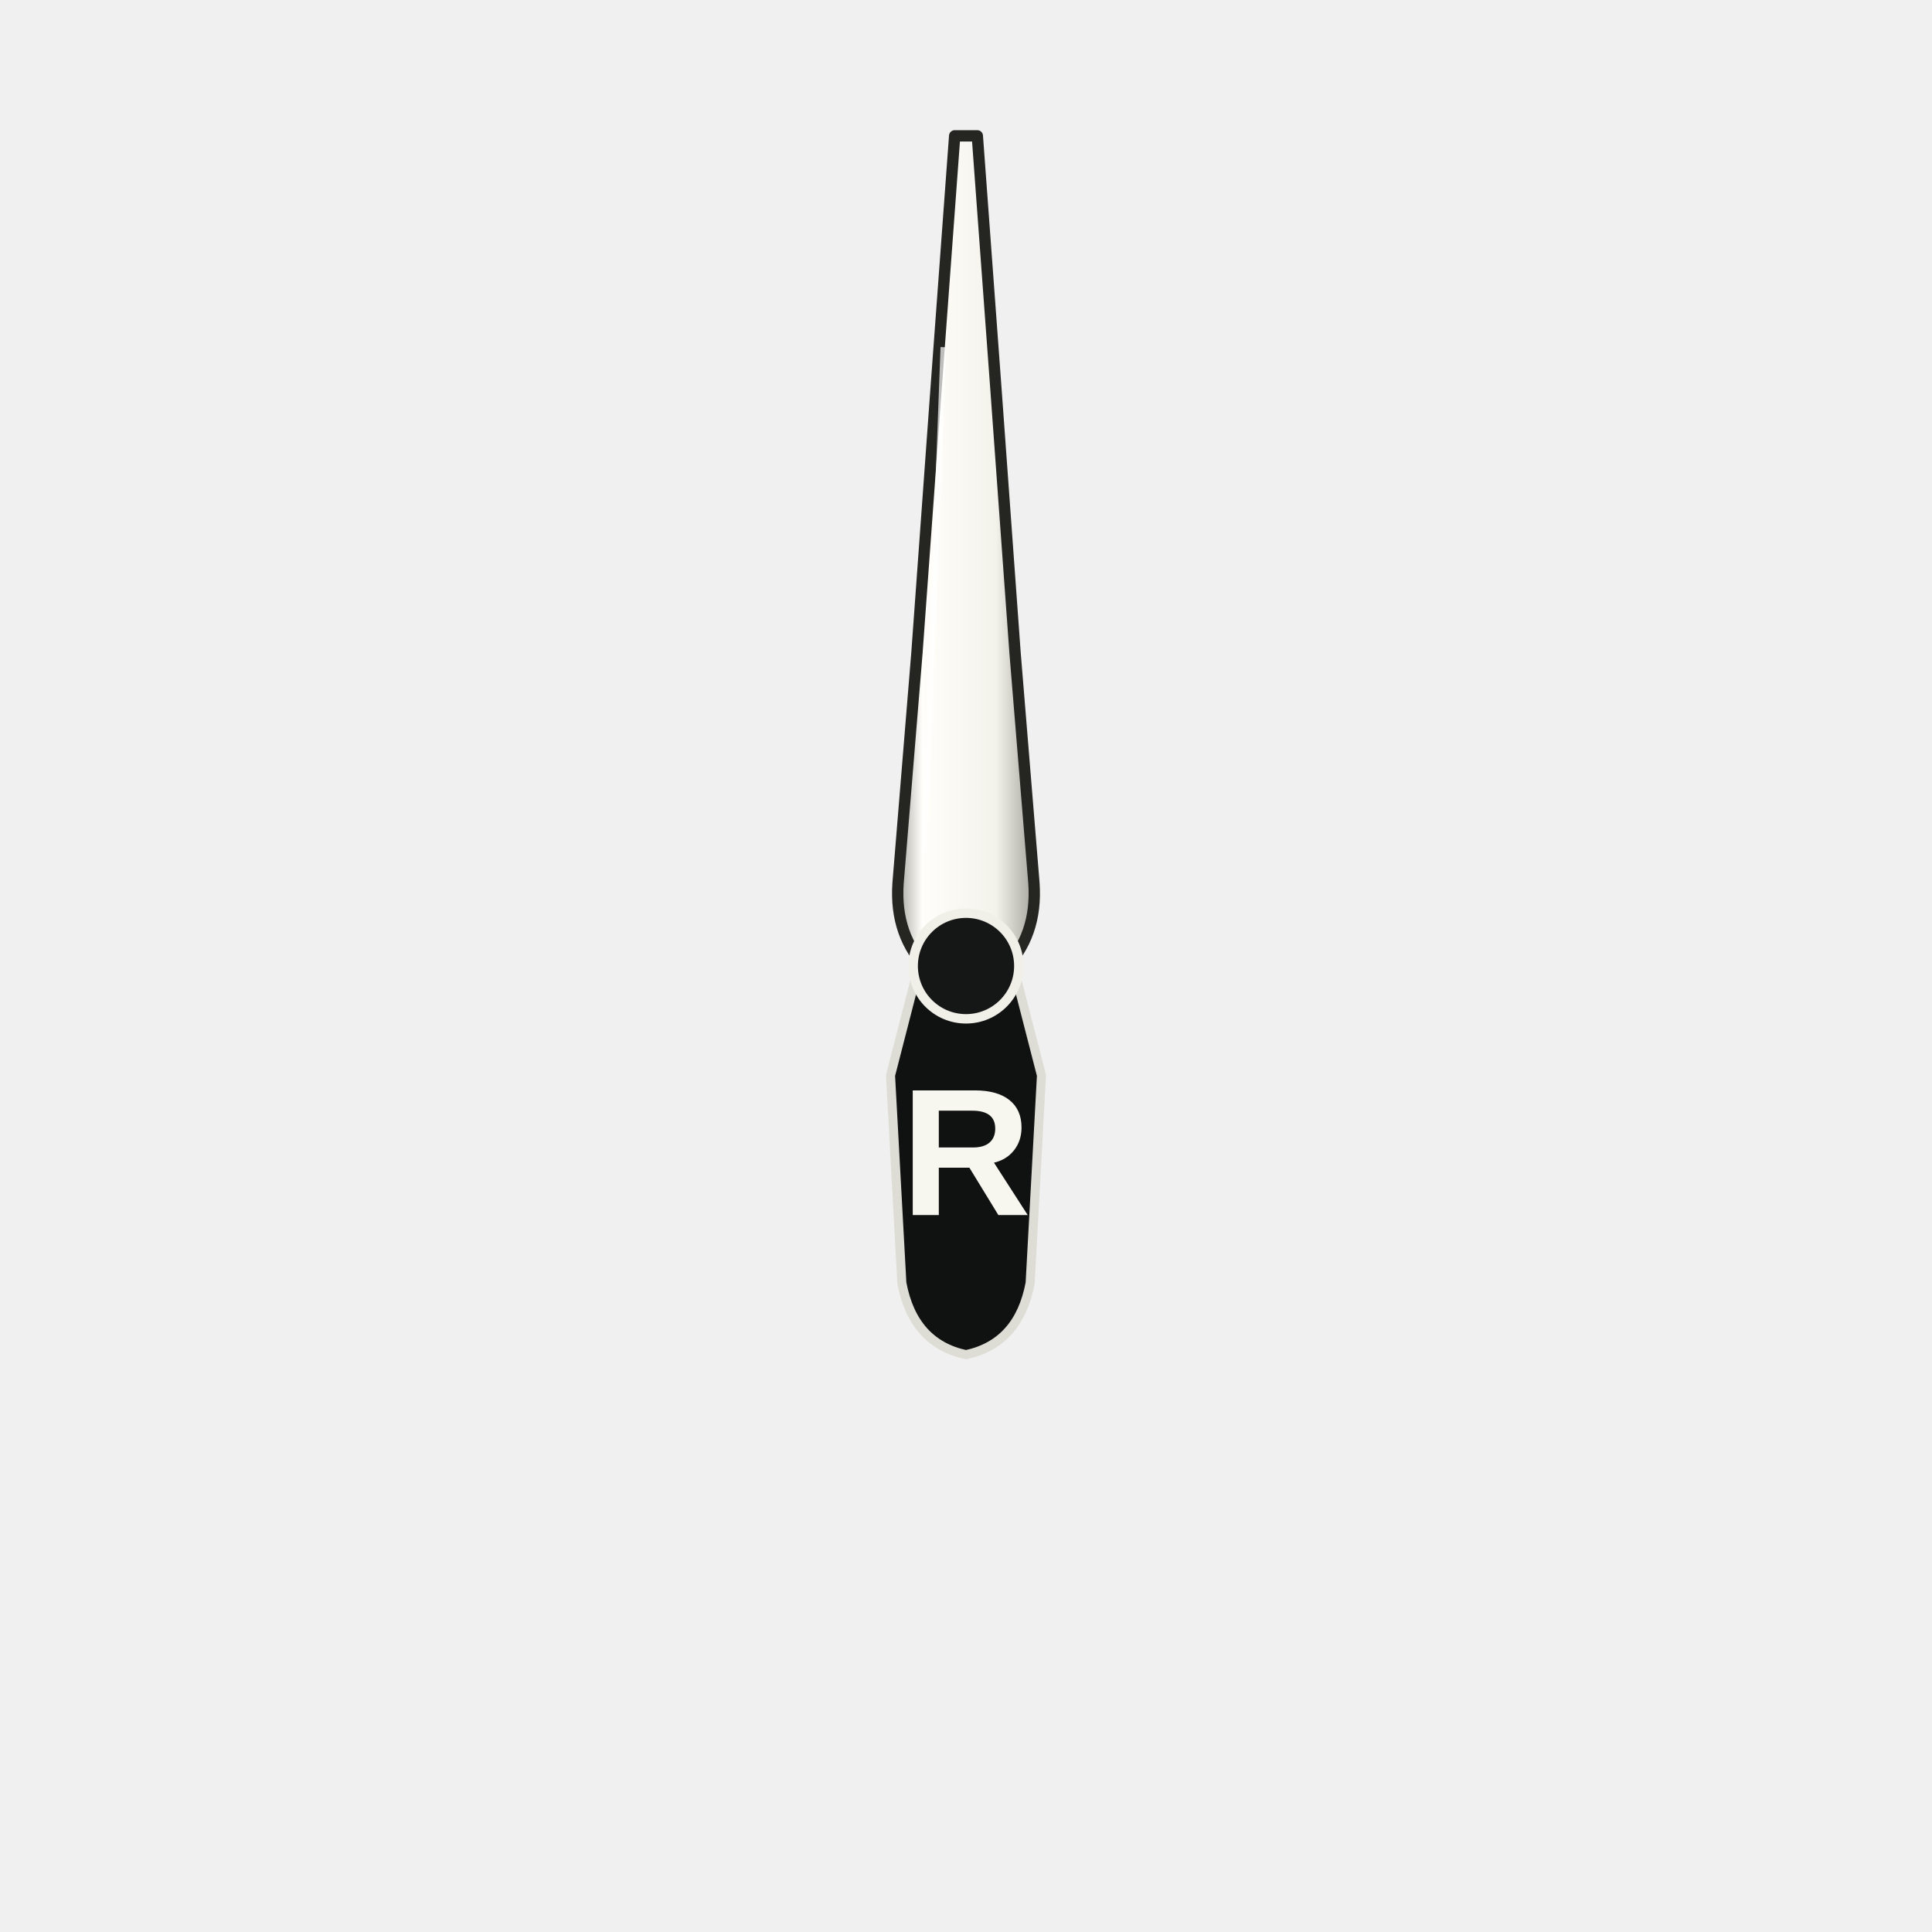
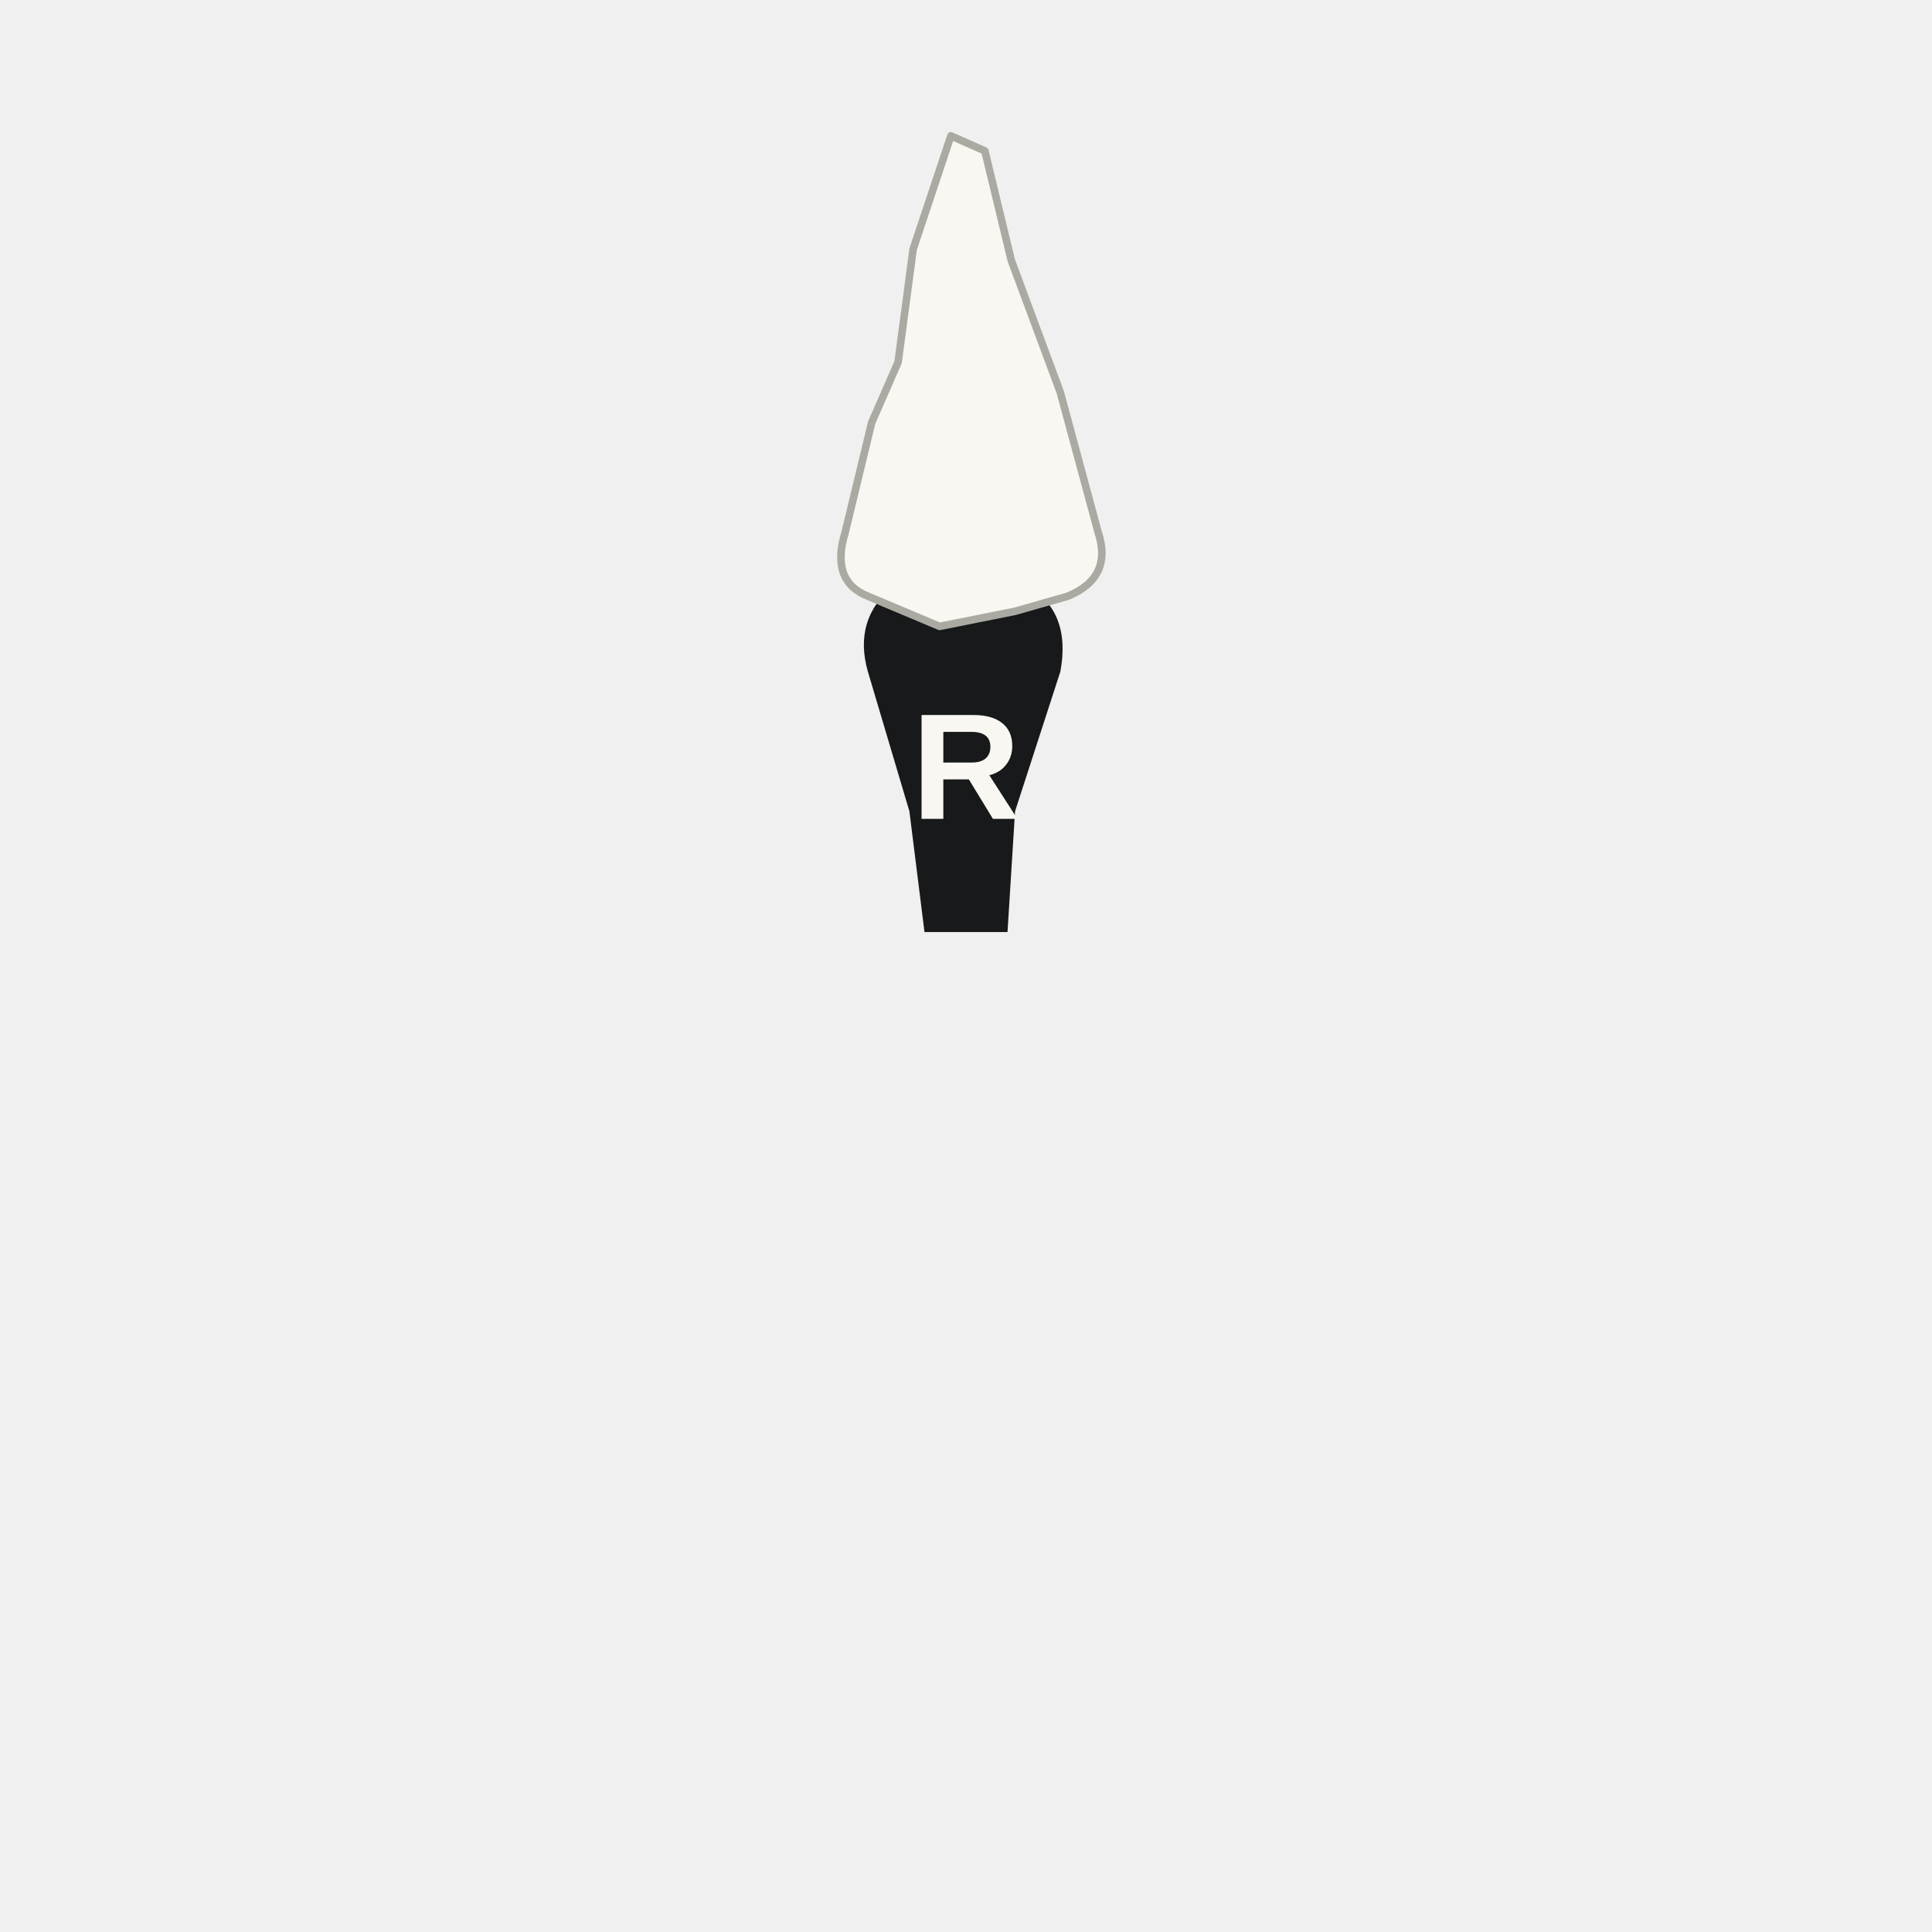
<svg xmlns="http://www.w3.org/2000/svg" width="512" height="512" viewBox="0 0 512 512" role="img" aria-label="Right duct pressure needle, lower layer">
-   <defs>
-     <linearGradient id="whiteFaceR" x1="0" y1="0" x2="1" y2="0">
-       <stop offset="0" stop-color="#a8a8a2" />
-       <stop offset=".18" stop-color="#fffefa" />
-       <stop offset=".72" stop-color="#f3f2eb" />
-       <stop offset="1" stop-color="#a5a49d" />
-     </linearGradient>
-   </defs>
-   <path d="M245 250 L267 250 L276 285 L273 340 Q270 356 256 359 Q242 356 239 340 L236 285 Z" fill="#101111" stroke="#deddd5" stroke-width="2.4" stroke-linejoin="round" />
-   <path d="M253 36 L259 36 L264 104 L269 173 L274 234 Q275 248 266 257 L246 257 Q237 248 238 234 L243 173 L248 104 Z" fill="url(#whiteFaceR)" stroke="#252522" stroke-width="3" stroke-linejoin="round" />
-   <path d="M250 92 L245 226" stroke="#ffffff" stroke-width="1.5" opacity=".7" />
-   <circle cx="256" cy="256" r="14" fill="#151616" stroke="#f1f0e8" stroke-width="2.5" />
-   <text x="256" y="322" fill="#f7f6ef" font-family="Arial, sans-serif" font-size="48" font-weight="900" text-anchor="middle">R</text>
+   <path d="M245 247 L241 215 L230 178 Q226 164 237 155 L272 155 Q284 162 281 178 L269 215 L267 247 Z" fill="#17191a" />
+   <path d="M252 36 L261 40 L268 69 L281 104 L291 141 Q295 153 283 158 L269 162 L249 166 L230 158 Q220 154 224 141 L231 112 L238 96 L242 66 Z" fill="#f8f7f1" stroke="#aaa9a2" stroke-width="2" stroke-linejoin="round" />
+   <text x="256" y="217" fill="#f8f7f1" font-family="Arial, sans-serif" font-size="40" font-weight="900" text-anchor="middle">R</text>
</svg>
